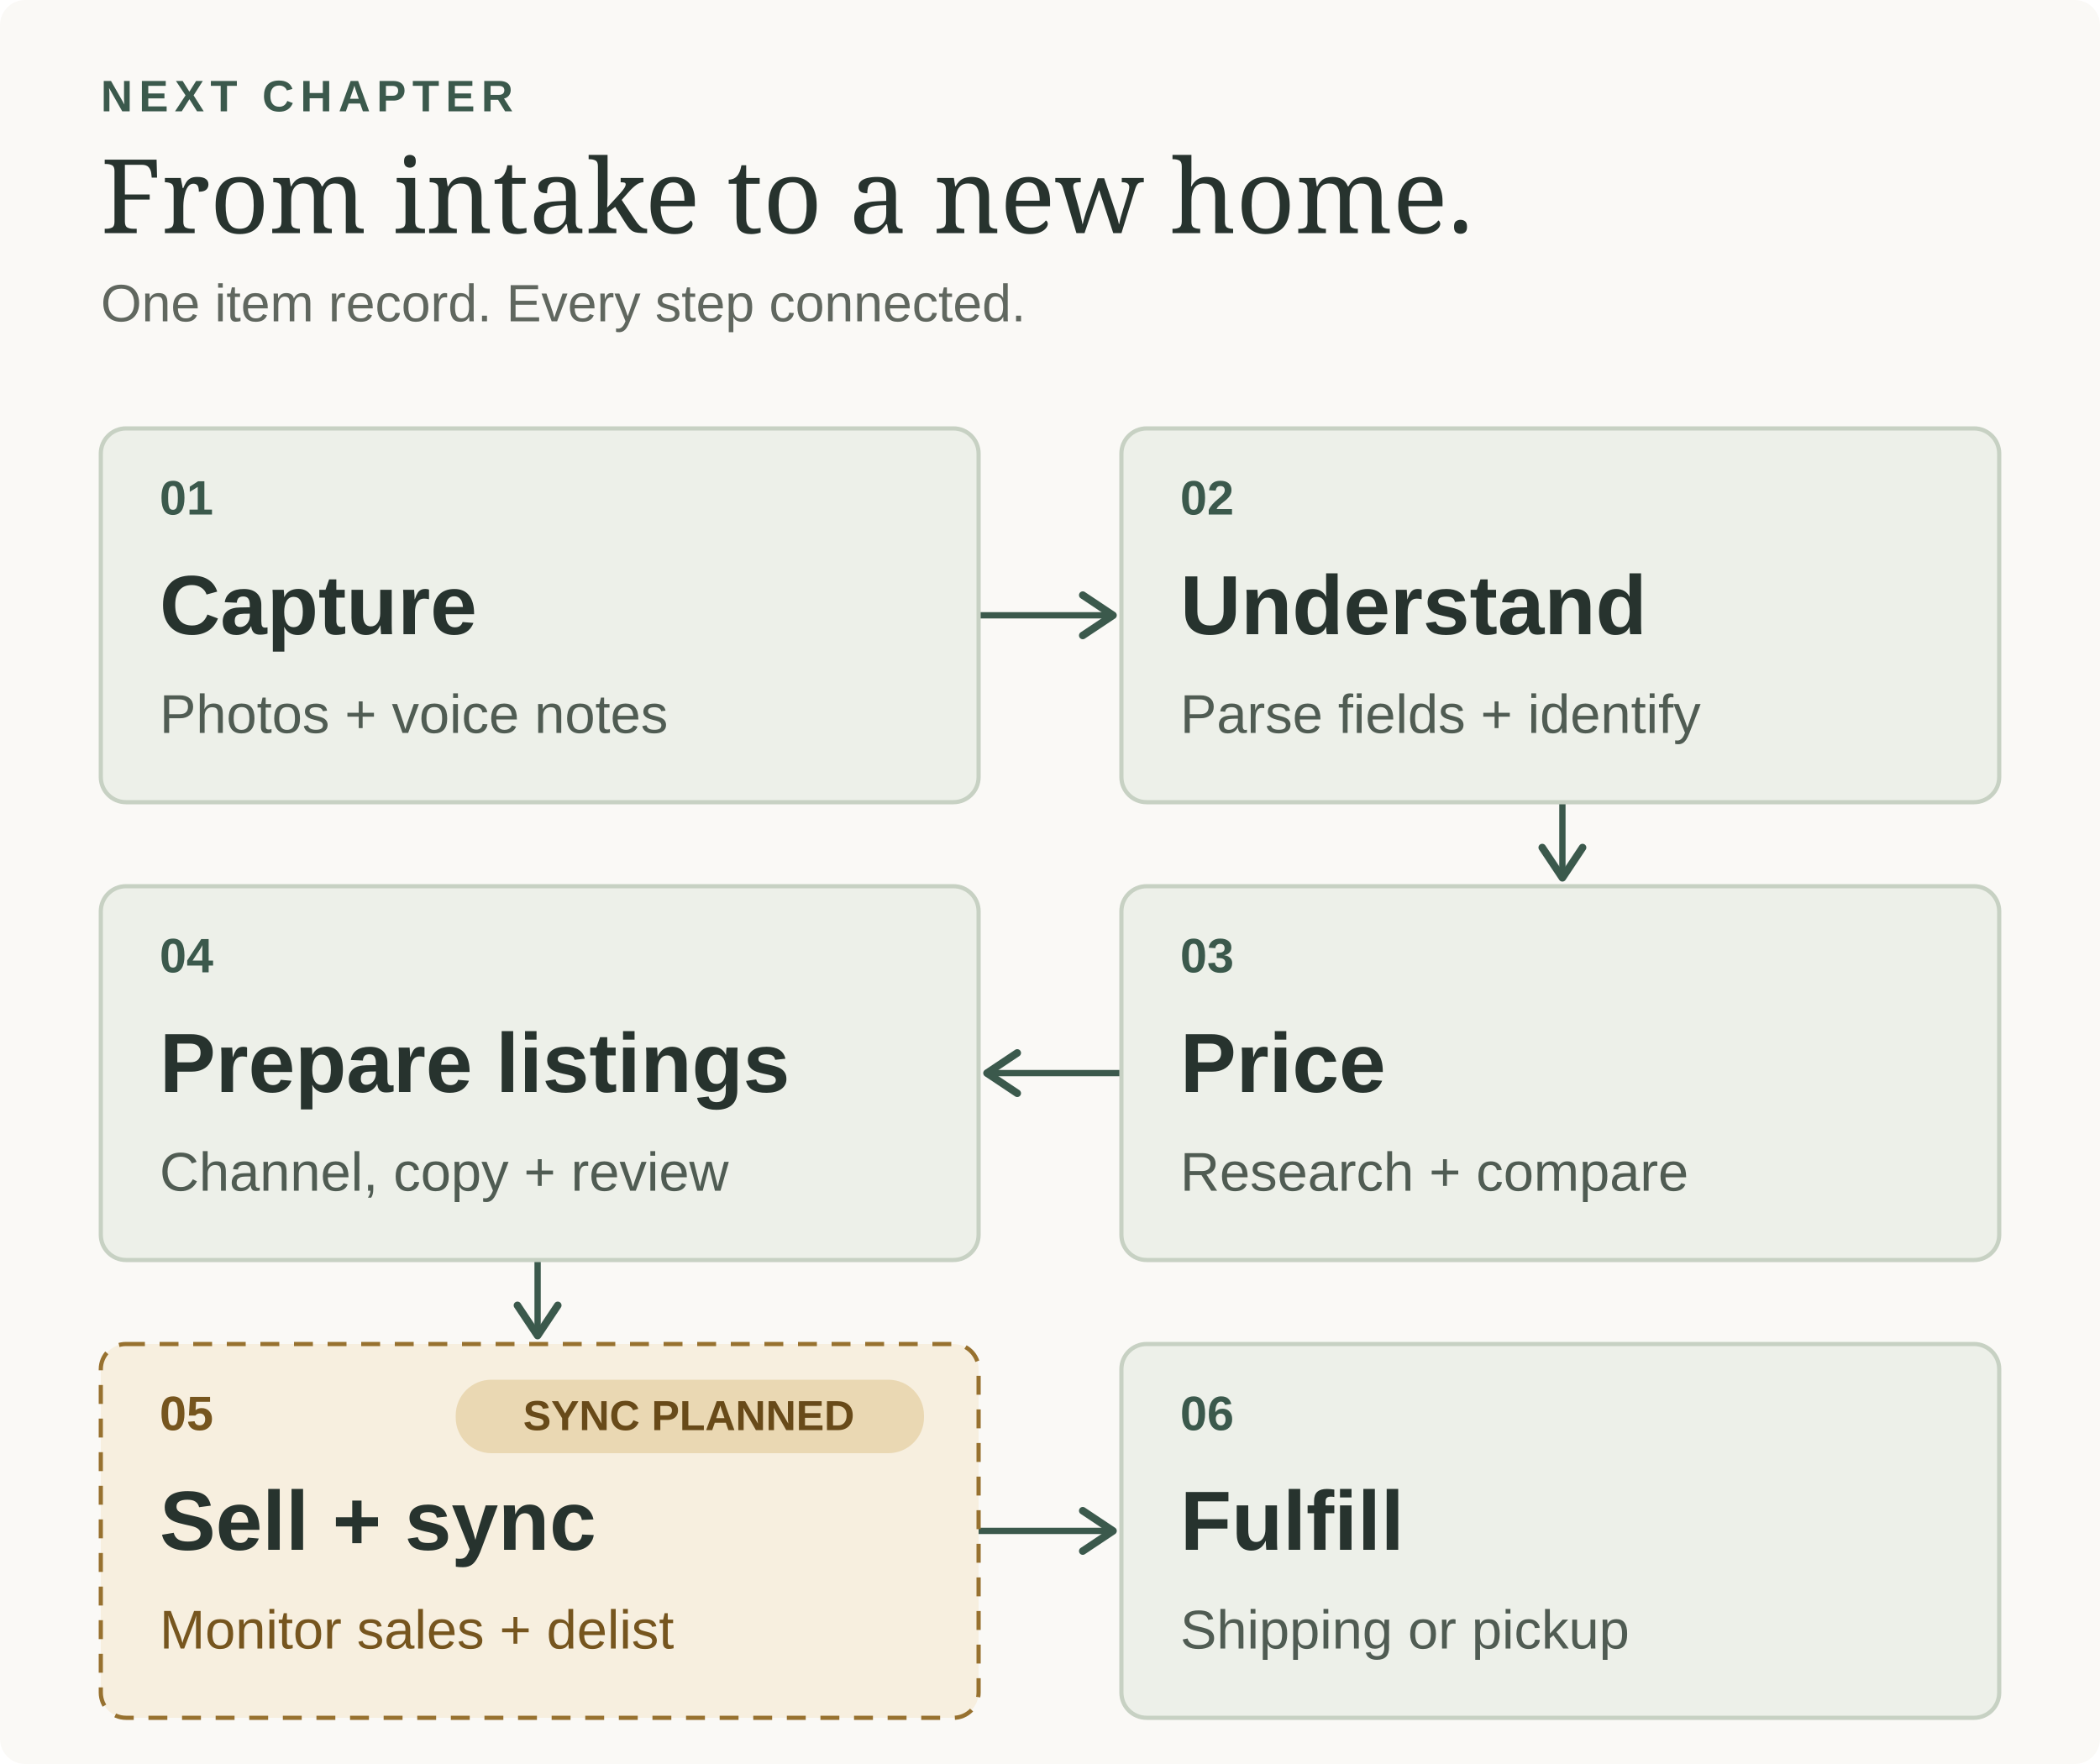
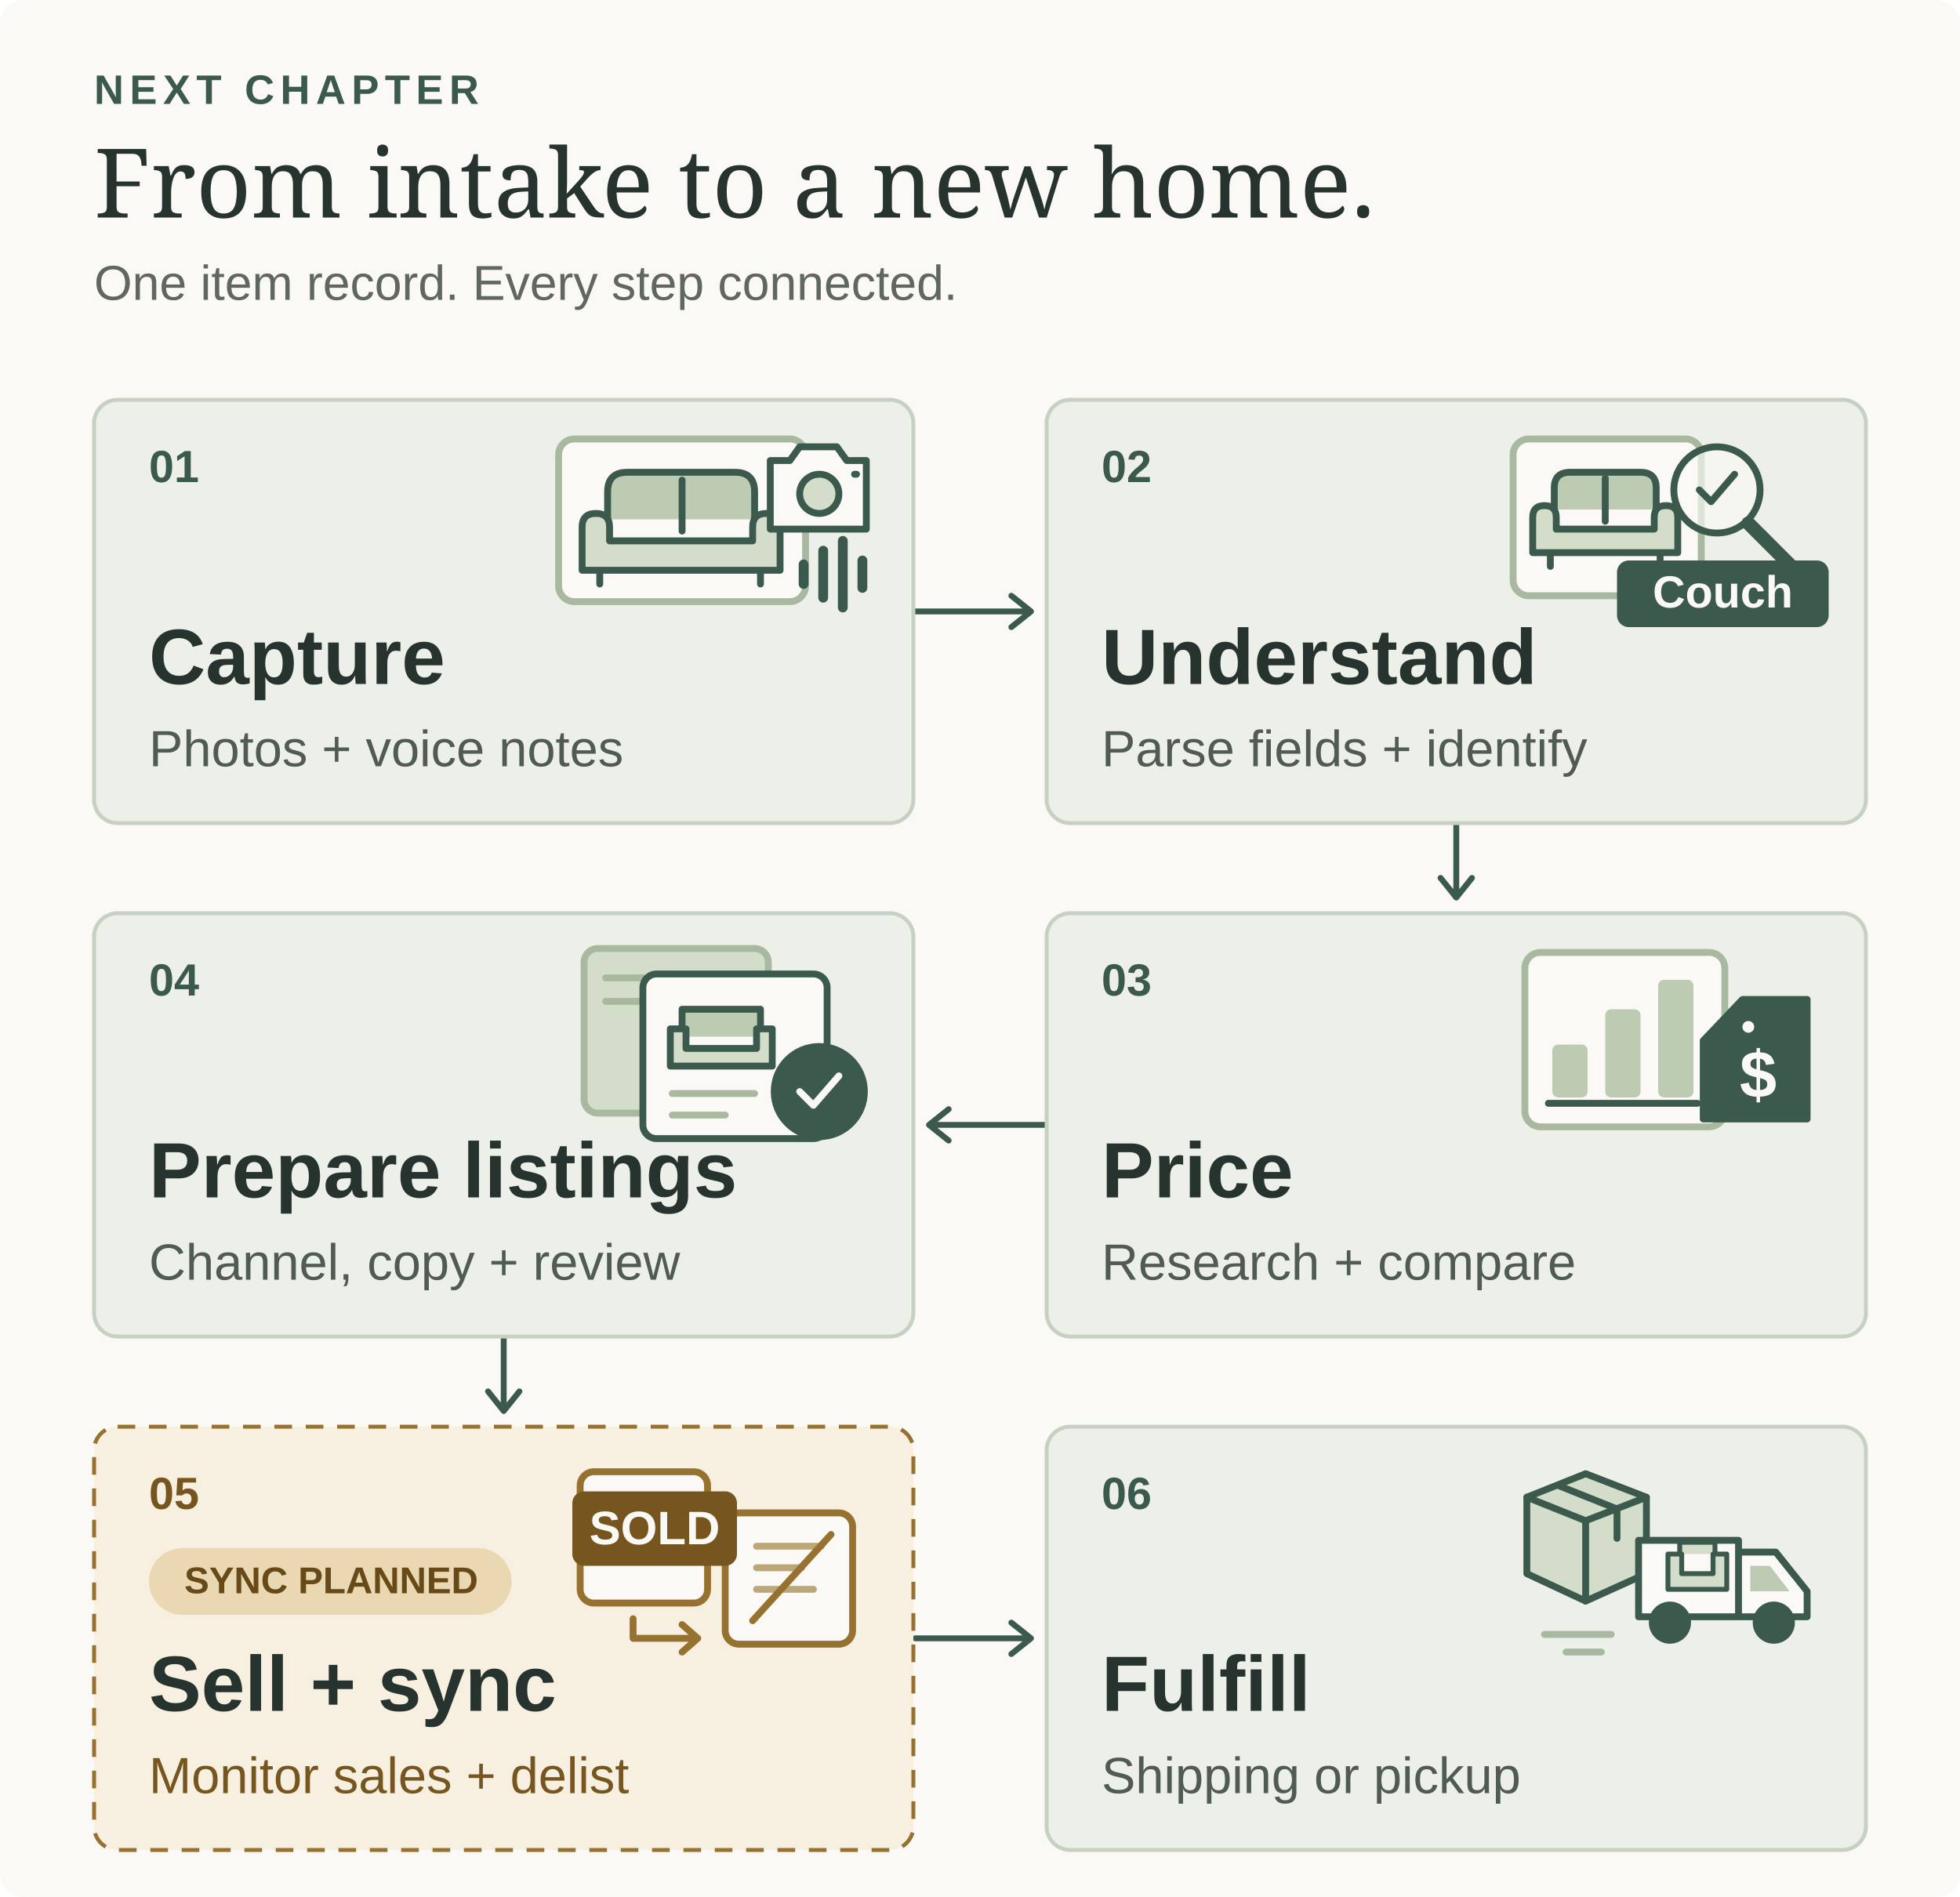
- <svg xmlns="http://www.w3.org/2000/svg" width="1000" height="840" viewBox="0 0 1000 840" role="img" aria-labelledby="title desc">
-   <defs>
-     <marker id="arrow" viewBox="0 0 10 10" refX="8" refY="5" markerWidth="8" markerHeight="8" orient="auto-start-reverse">
-       <path d="M2 1 8 5 2 9" fill="none" stroke="#3b594c" stroke-width="1.5" stroke-linecap="round" stroke-linejoin="round" />
-     </marker>
-   </defs>
-   <rect width="1000" height="840" rx="12" fill="#faf9f6" />
+ <svg xmlns="http://www.w3.org/2000/svg" width="1000" height="968" viewBox="0 0 1000 968" role="img" aria-label="Next Chapter: capture photos and voice, understand the item, research a price, prepare listings, sell and sync, then fulfill. Automatic sale monitoring and delisting are planned.">
+   <rect width="1000" height="968" rx="12" fill="#faf9f6" />
  <g font-family="Arial, Helvetica, sans-serif" fill="#27332e">
    <text x="48" y="53" font-size="21" font-weight="700" letter-spacing="3" fill="#3b594c">NEXT CHAPTER</text>
    <text x="48" y="111" font-family="Georgia, serif" font-size="49">From intake to a new home.</text>
    <text x="48" y="153" font-size="25" fill="#60675f">One item record. Every step connected.</text>
-     <g fill="none" stroke="#3b594c" stroke-width="3" marker-end="url(#arrow)">
-       <path d="M466 293H530" />
-       <path d="M744 382V418" />
-       <path d="M534 511H470" />
-       <path d="M256 600V636" />
-       <path d="M466 729H530" />
+     <g fill="none" stroke="#3b594c" stroke-width="3" stroke-linecap="round" stroke-linejoin="round">
+       <path d="M467 312h58m-9-8 10 8-10 8M743 421v36m-8-9 8 10 8-10M533 574h-58m9-8-10 8 10 8M257 683v36m-8-9 8 10 8-10M467 836h58m-9-8 10 8-10 8" />
    </g>
-     <g fill="#edf0e9" stroke="#c7d1c3" stroke-width="2">
-       <rect x="48" y="204" width="418" height="178" rx="12" />
-       <rect x="534" y="204" width="418" height="178" rx="12" />
-       <rect x="534" y="422" width="418" height="178" rx="12" />
-       <rect x="48" y="422" width="418" height="178" rx="12" />
-       <rect x="534" y="640" width="418" height="178" rx="12" />
+     <g data-workflow-stage="capture" transform="translate(48 204)">
+       <rect width="418" height="216" rx="12" fill="#edf0e9" stroke="#c7d1c3" stroke-width="2" />
+       <rect data-highlight="capture" x="1" y="1" width="416" height="214" rx="11" fill="none" stroke="#3b594c" stroke-width="4" opacity="0" />
+       <text x="28" y="42" font-size="23" font-weight="700" fill="#3b594c">01</text>
+       <g transform="translate(234 14)" stroke="#3b594c" stroke-width="3.5" stroke-linecap="round" stroke-linejoin="round">
+         <rect x="3" y="6" width="126" height="83" rx="8" fill="#faf9f6" stroke="#a8b9a0" />
+         <g data-motion="couch">
+           <path d="M28 47V33q0-10 10-10h55q10 0 10 10v14" fill="#bdcbb3" />
+           <path d="M22 44q7 0 7 7v7h73v-7q0-7 7-7t7 7v22H15V51q0-7 7-7Z" fill="#d3ddc9" />
+           <path d="M24 74v6m82-6v6M66 27v26" fill="none" />
+         </g>
+         <g data-motion="camera">
+           <path d="M111 17h10l5-7h19l5 7h10v35h-49Z" fill="#faf9f6" />
+           <circle cx="136" cy="34" r="10" fill="#d3ddc9" />
+           <path d="M154 24h1" />
+         </g>
+         <g stroke-width="5" data-motion="voice">
+           <path d="M128 70v10M138 63v24M148 58v34M158 68v14" fill="none" />
+         </g>
+       </g>
+       <text x="28" y="145" font-size="40" font-weight="600">Capture</text>
+       <text x="28" y="187" font-size="26" fill="#505c53">Photos + voice notes</text>
    </g>
-     <rect x="48" y="640" width="418" height="178" rx="12" fill="#f7efdf" stroke="#97712f" stroke-width="2" stroke-dasharray="9 7" />
-     <g font-size="23" font-weight="700" fill="#3b594c">
-       <text x="76" y="245">01</text>
-       <text x="562" y="245">02</text>
-       <text x="562" y="463">03</text>
-       <text x="76" y="463">04</text>
-       <text x="76" y="681" fill="#76551e">05</text>
-       <text x="562" y="681">06</text>
+     <g data-workflow-stage="understand" transform="translate(534 204)">
+       <rect width="418" height="216" rx="12" fill="#edf0e9" stroke="#c7d1c3" stroke-width="2" />
+       <rect data-highlight="understand" x="1" y="1" width="416" height="214" rx="11" fill="none" stroke="#3b594c" stroke-width="4" opacity="0" />
+       <text x="28" y="42" font-size="23" font-weight="700" fill="#3b594c">02</text>
+       <g transform="translate(236 14)" stroke="#3b594c" stroke-width="3.5" stroke-linecap="round" stroke-linejoin="round">
+         <rect x="2" y="6" width="96" height="80" rx="8" fill="#faf9f6" stroke="#a8b9a0" />
+         <path d="M23 42V31q0-8 8-8h36q8 0 8 8v11" fill="#bdcbb3" />
+         <path d="M18 40q6 0 6 6v6h50v-6q0-6 6-6t6 6v18H12V46q0-6 6-6Z" fill="#d3ddc9" />
+         <path d="M21 65v6m56-6v6M49 26v22" fill="none" />
+         <g data-motion="magnifier">
+           <circle cx="106" cy="32" r="22" fill="#faf9f6" fill-opacity=".65" />
+           <path d="m122 49 23 23" stroke-width="7" />
+           <path d="m97 32 6 6 12-14" fill="none" />
+         </g>
+         <g data-motion="identity">
+           <rect x="55" y="68" width="108" height="34" rx="6" fill="#3b594c" stroke="none" />
+           <text x="109" y="92" text-anchor="middle" fill="#faf9f6" stroke="none" font-size="23" font-weight="600">Couch</text>
+         </g>
+       </g>
+       <text x="28" y="145" font-size="40" font-weight="600">Understand</text>
+       <text x="28" y="187" font-size="26" fill="#505c53">Parse fields + identify</text>
    </g>
-     <g font-size="40" font-weight="600">
-       <text x="76" y="302">Capture</text>
-       <text x="562" y="302">Understand</text>
-       <text x="562" y="520">Price</text>
-       <text x="76" y="520">Prepare listings</text>
-       <text x="76" y="738">Sell + sync</text>
-       <text x="562" y="738">Fulfill</text>
+     <g data-workflow-stage="price" transform="translate(534 466)">
+       <rect width="418" height="216" rx="12" fill="#edf0e9" stroke="#c7d1c3" stroke-width="2" />
+       <rect data-highlight="price" x="1" y="1" width="416" height="214" rx="11" fill="none" stroke="#3b594c" stroke-width="4" opacity="0" />
+       <text x="28" y="42" font-size="23" font-weight="700" fill="#3b594c">03</text>
+       <g transform="translate(244 14)" stroke="#3b594c" stroke-width="3.5" stroke-linecap="round" stroke-linejoin="round">
+         <rect x="0" y="6" width="102" height="89" rx="8" fill="#faf9f6" stroke="#a8b9a0" />
+         <g data-motion="comparisons" fill="#bdcbb3" stroke="none">
+           <rect data-bar="1" x="14" y="53" width="18" height="27" rx="3" />
+           <rect data-bar="2" x="41" y="35" width="18" height="45" rx="3" />
+           <rect data-bar="3" x="68" y="20" width="18" height="60" rx="3" />
+         </g>
+         <path d="M12 83h76" fill="none" />
+         <g data-motion="price-tag">
+           <path d="M111 30h33v61h-53V51Z" fill="#3b594c" />
+           <circle cx="114" cy="44" r="3" fill="#faf9f6" stroke="none" />
+           <text x="119" y="80" text-anchor="middle" fill="#faf9f6" stroke="none" font-size="34" font-weight="600">$</text>
+         </g>
+       </g>
+       <text x="28" y="145" font-size="40" font-weight="600">Price</text>
+       <text x="28" y="187" font-size="26" fill="#505c53">Research + compare</text>
    </g>
-     <g font-size="26" fill="#505c53">
-       <text x="76" y="349">Photos + voice notes</text>
-       <text x="562" y="349">Parse fields + identify</text>
-       <text x="562" y="567">Research + compare</text>
-       <text x="76" y="567">Channel, copy + review</text>
-       <text x="76" y="785" fill="#76551e">Monitor sales + delist</text>
-       <text x="562" y="785">Shipping or pickup</text>
+     <g data-workflow-stage="listings" transform="translate(48 466)">
+       <rect width="418" height="216" rx="12" fill="#edf0e9" stroke="#c7d1c3" stroke-width="2" />
+       <rect data-highlight="listings" x="1" y="1" width="416" height="214" rx="11" fill="none" stroke="#3b594c" stroke-width="4" opacity="0" />
+       <text x="28" y="42" font-size="23" font-weight="700" fill="#3b594c">04</text>
+       <g transform="translate(244 14)" stroke="#3b594c" stroke-width="3.5" stroke-linecap="round" stroke-linejoin="round">
+         <g data-motion="listing-back">
+           <rect x="6" y="4" width="94" height="84" rx="7" fill="#d3ddc9" stroke="#a8b9a0" />
+           <path d="M17 19h42m-42 12h26" fill="none" stroke="#a8b9a0" />
+         </g>
+         <g data-motion="listing-front">
+           <rect x="36" y="17" width="94" height="84" rx="7" fill="#faf9f6" />
+           <path d="M56 49V35h40v14" fill="#bdcbb3" />
+           <path d="M50 45h8v10h36V45h8v19H50Z" fill="#d3ddc9" />
+           <path d="M51 78h42m-42 11h27" fill="none" stroke="#a8b9a0" />
+         </g>
+         <g data-motion="review">
+           <circle cx="126" cy="77" r="23" fill="#3b594c" />
+           <path d="m116 77 7 7 13-15" fill="none" stroke="#faf9f6" />
+         </g>
+       </g>
+       <text x="28" y="145" font-size="40" font-weight="600">Prepare listings</text>
+       <text x="28" y="187" font-size="26" fill="#505c53">Channel, copy + review</text>
    </g>
-     <rect x="217" y="657" width="223" height="35" rx="17" fill="#ead8b3" />
-     <text x="328" y="681" text-anchor="middle" font-size="20" font-weight="700" fill="#684a19">SYNC PLANNED</text>
+     <g data-workflow-stage="sync" transform="translate(48 728)">
+       <rect width="418" height="216" rx="12" fill="#f7efdf" stroke="#97712f" stroke-width="2" stroke-dasharray="9 7" />
+       <rect data-highlight="sync" x="1" y="1" width="416" height="214" rx="11" fill="none" stroke="#97712f" stroke-width="4" opacity="0" />
+       <text x="28" y="42" font-size="23" font-weight="700" fill="#76551e">05</text>
+       <rect x="28" y="62" width="185" height="34" rx="17" fill="#ead8b3" />
+       <text x="121" y="85" text-anchor="middle" font-size="19" font-weight="700" fill="#684a19">SYNC PLANNED</text>
+       <g transform="translate(244 14)" stroke="#97712f" stroke-width="3.5" stroke-linecap="round" stroke-linejoin="round">
+         <rect x="4" y="9" width="65" height="67" rx="7" fill="#faf9f6" />
+         <rect x="78" y="30" width="65" height="67" rx="7" fill="#faf9f6" />
+         <g data-motion="closed-listing">
+           <path d="M94 47h33m-33 11h23m-23 11h29" fill="none" stroke="#bca779" />
+           <path d="m92 85 40-44" fill="none" />
+         </g>
+         <g data-motion="sold">
+           <rect x="0" y="19" width="84" height="38" rx="6" fill="#76551e" stroke="none" />
+           <text x="42" y="46" text-anchor="middle" fill="#faf9f6" stroke="none" font-size="24" font-weight="700">SOLD</text>
+         </g>
+         <path d="M31 84v10h33m-8-7 8 7-8 7" fill="none" />
+       </g>
+       <text x="28" y="145" font-size="40" font-weight="600">Sell + sync</text>
+       <text x="28" y="187" font-size="26" fill="#76551e">Monitor sales + delist</text>
+     </g>
+     <g data-workflow-stage="fulfill" transform="translate(534 728)">
+       <rect width="418" height="216" rx="12" fill="#edf0e9" stroke="#c7d1c3" stroke-width="2" />
+       <rect data-highlight="fulfill" x="1" y="1" width="416" height="214" rx="11" fill="none" stroke="#3b594c" stroke-width="4" opacity="0" />
+       <text x="28" y="42" font-size="23" font-weight="700" fill="#3b594c">06</text>
+       <g transform="translate(236 14)" stroke="#3b594c" stroke-width="3.5" stroke-linecap="round" stroke-linejoin="round">
+         <g data-motion="parcel">
+           <path d="m9 22 30-12 31 12v39L39 75 9 61Z" fill="#d3ddc9" />
+           <path d="m9 22 30 12 31-12M39 34v41M25 16l30 12v15" fill="none" />
+         </g>
+         <g data-motion="truck">
+           <path d="M66 83V44h51v39m0-33h19l16 20v13H66" fill="#faf9f6" />
+           <path d="M123 57h10l10 13h-20Z" fill="#bdcbb3" stroke="none" />
+           <circle cx="82" cy="86" r="9" fill="#3b594c" />
+           <circle cx="135" cy="86" r="9" fill="#3b594c" />
+           <path d="M87 51v-6h18v6m-24 0h7v10h16V51h7v18H81Z" fill="#d3ddc9" stroke-width="2.5" />
+         </g>
+         <path d="M18 92h34m-23 9h18" fill="none" stroke="#a8b9a0" />
+       </g>
+       <text x="28" y="145" font-size="40" font-weight="600">Fulfill</text>
+       <text x="28" y="187" font-size="26" fill="#505c53">Shipping or pickup</text>
+     </g>
  </g>
</svg>
